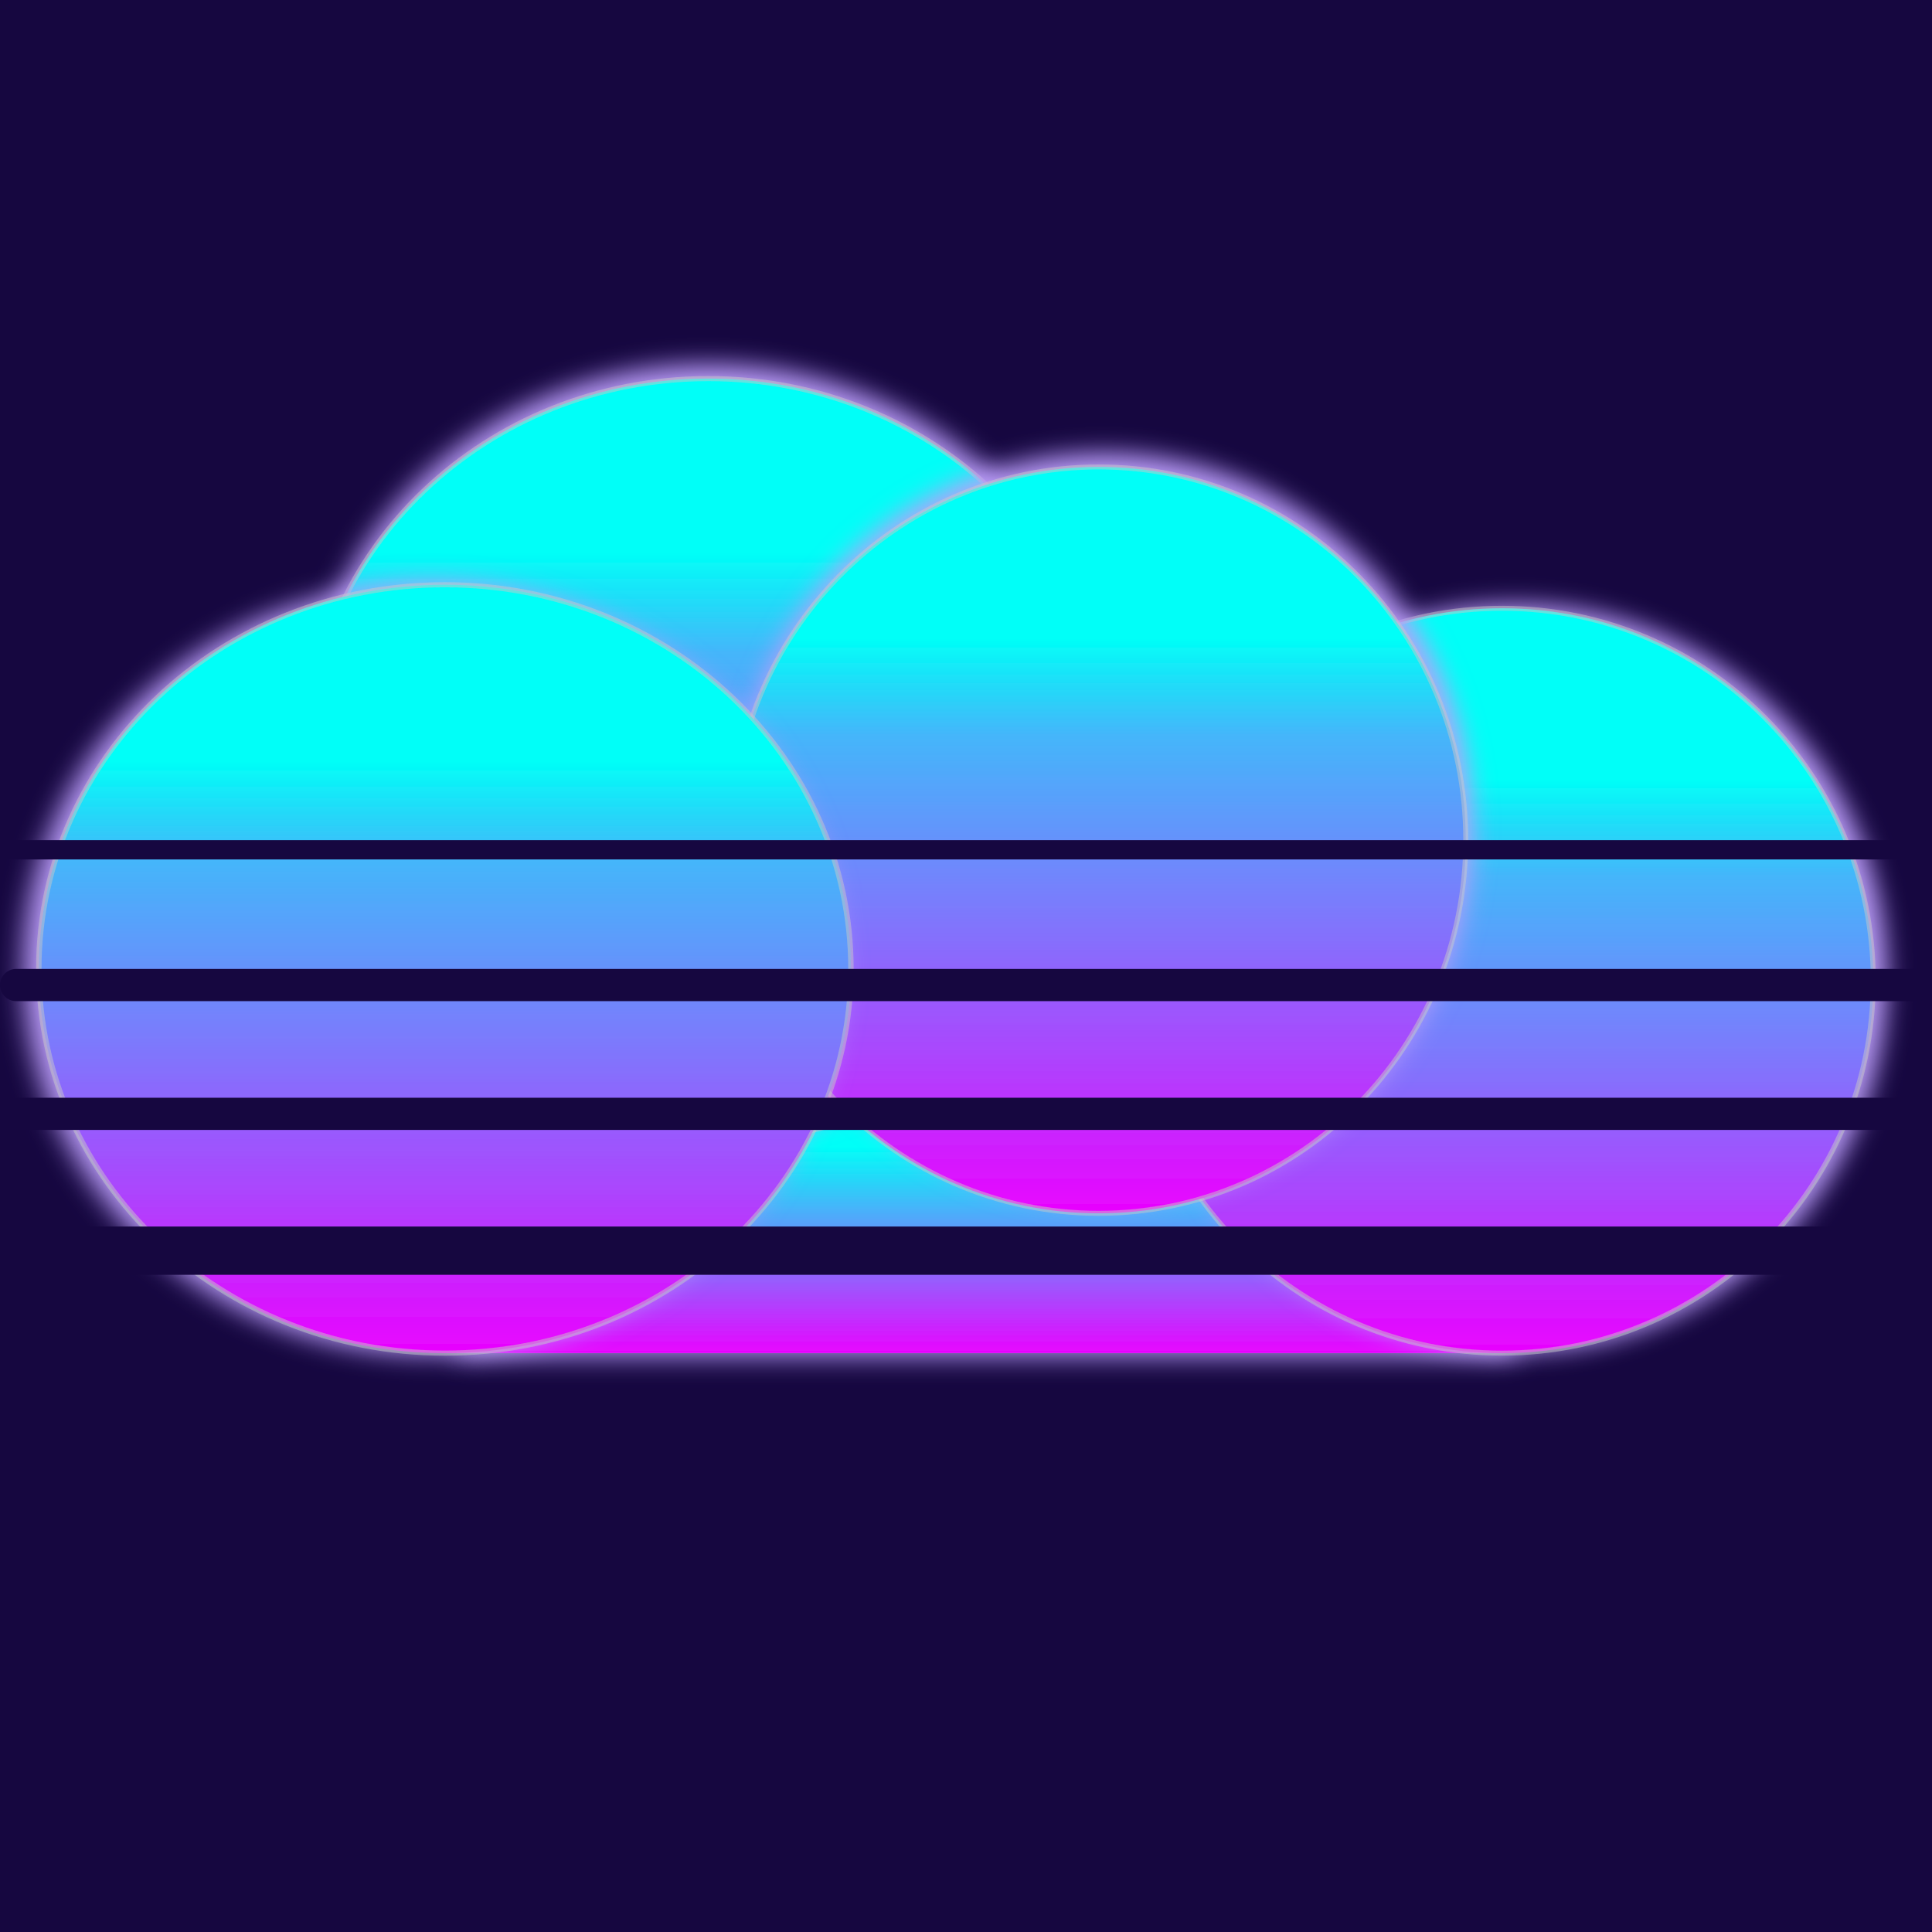
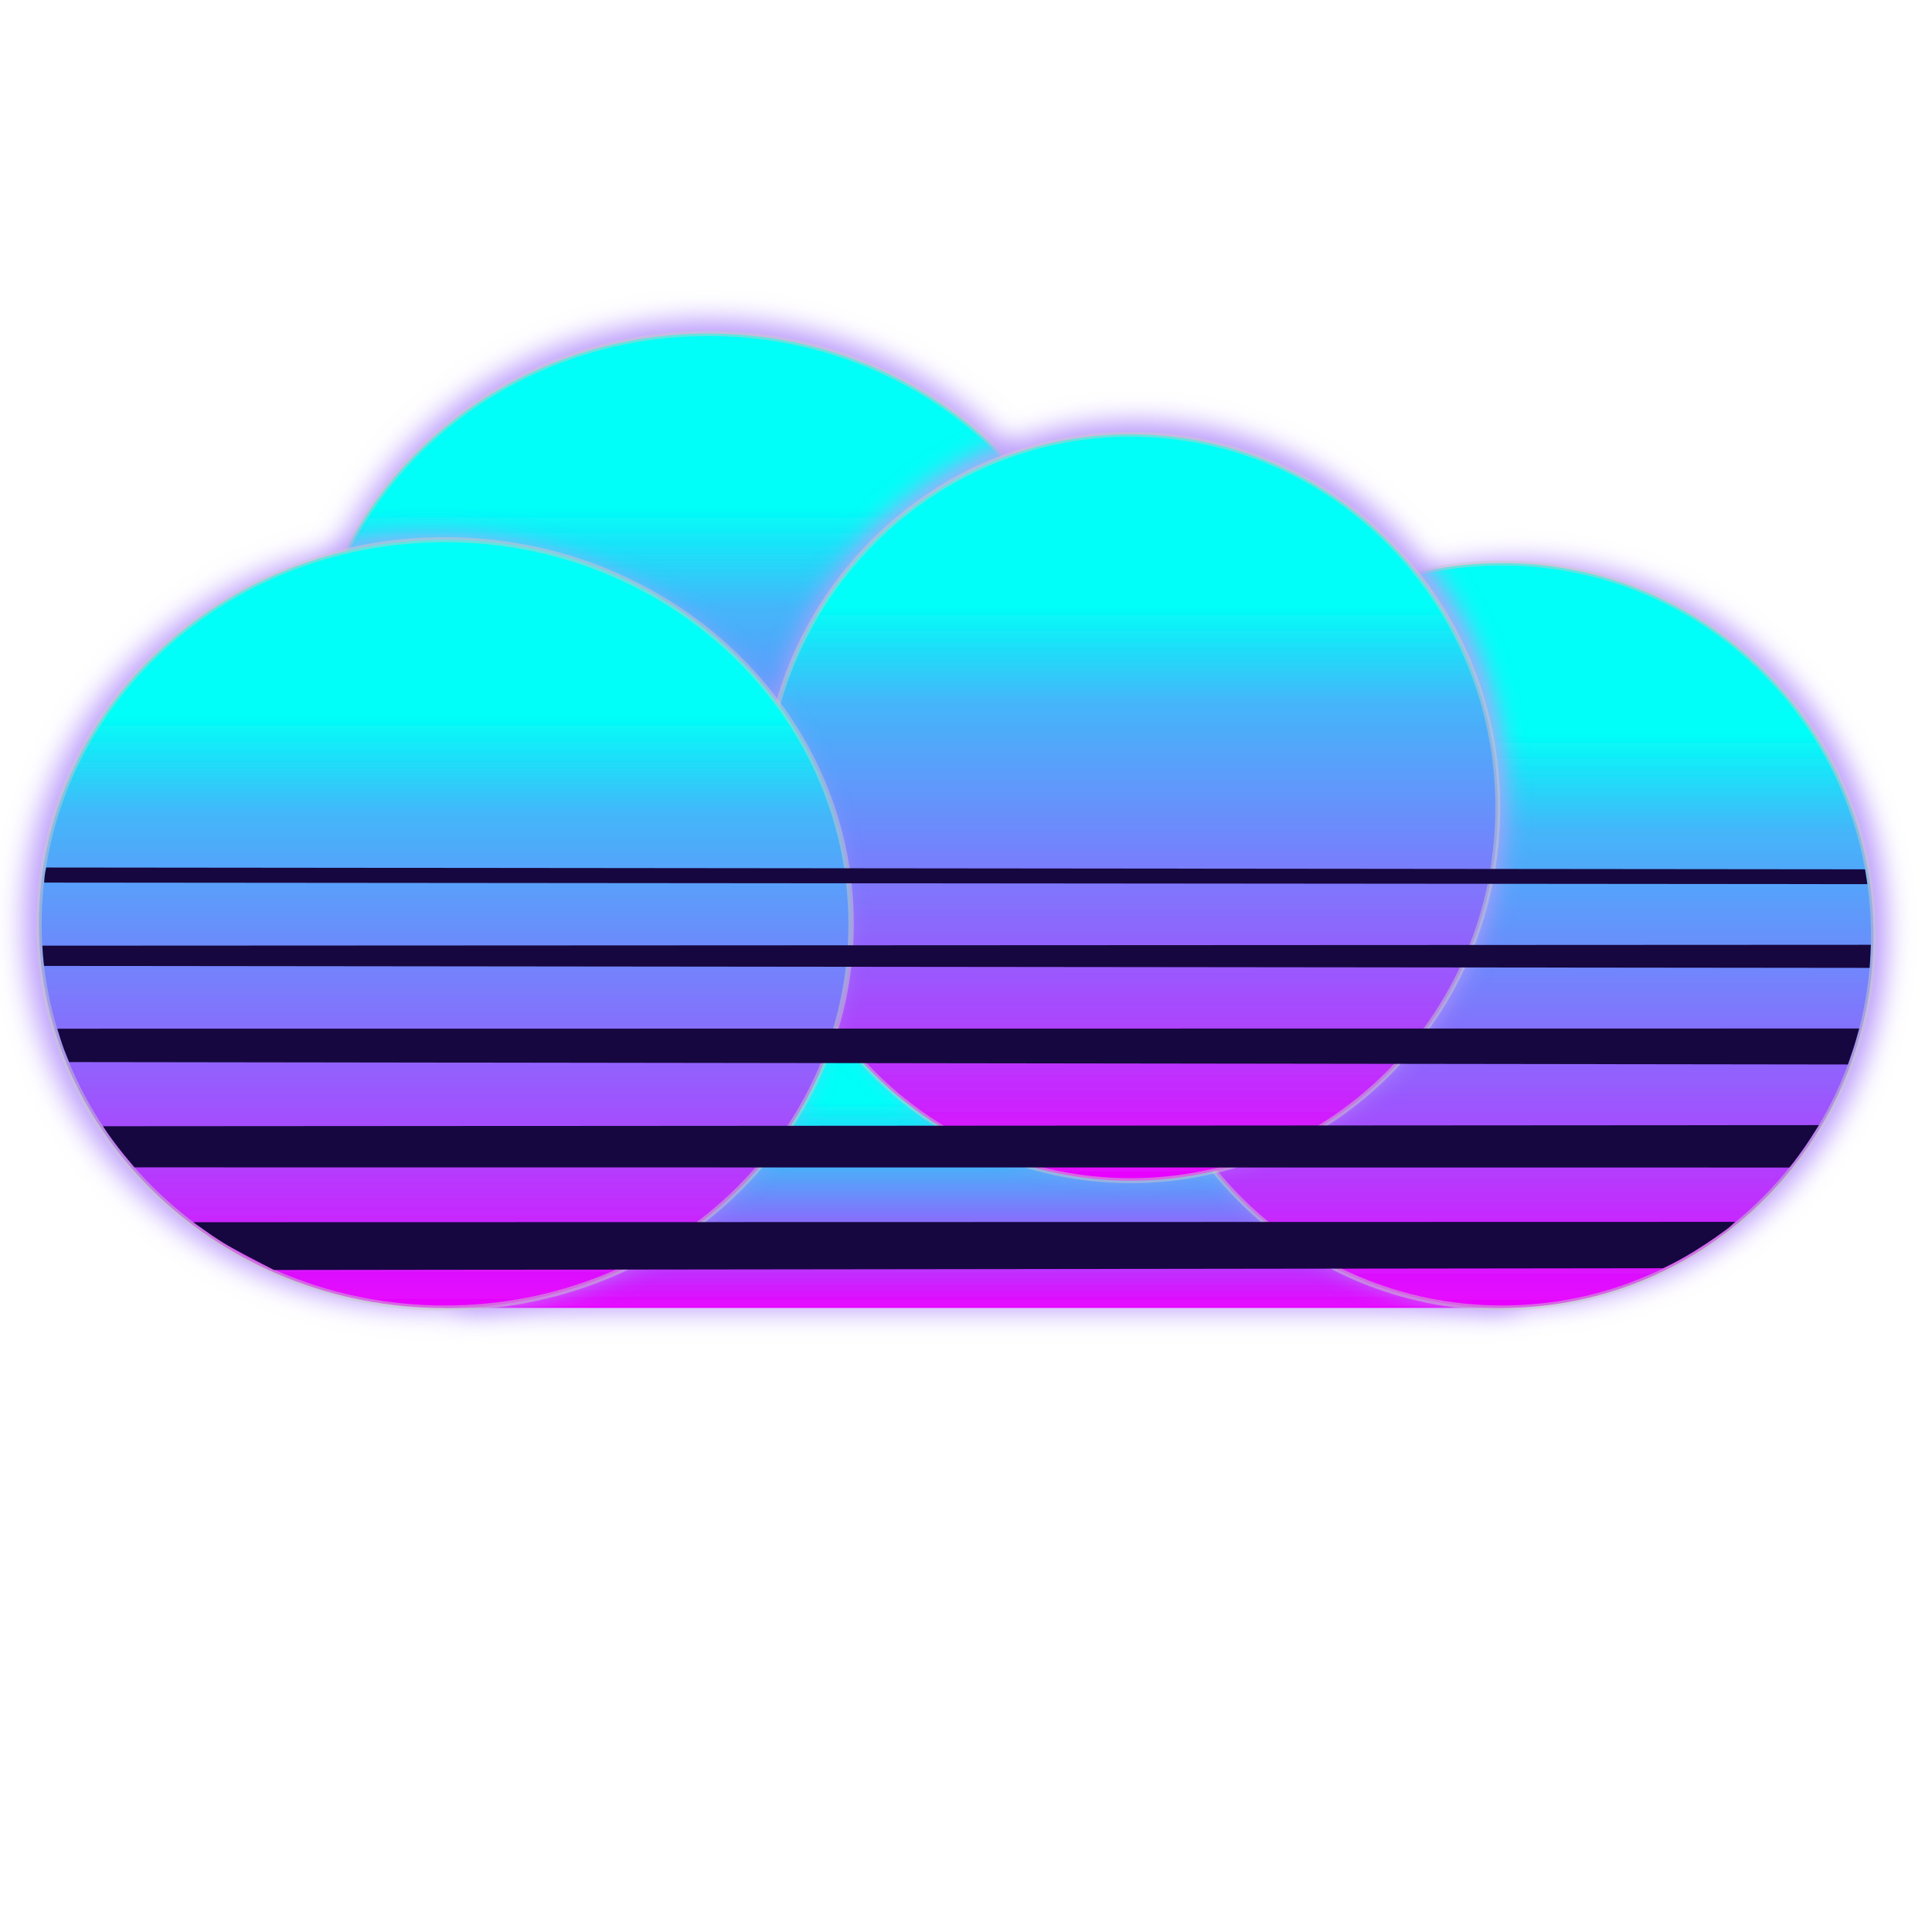
- <svg xmlns="http://www.w3.org/2000/svg" id="e81EOIALnh91" viewBox="0 0 300 300" shape-rendering="geometricPrecision" text-rendering="geometricPrecision">
+ <svg xmlns="http://www.w3.org/2000/svg" id="e9WcMus8XmJ1" viewBox="0 0 300 300" shape-rendering="geometricPrecision" text-rendering="geometricPrecision">
  <defs>
-     <filter id="e81EOIALnh93-filter" x="-150%" width="400%" y="-150%" height="400%">
-       <feGaussianBlur id="e81EOIALnh93-filter-drop-shadow-0-blur" in="SourceAlpha" stdDeviation="5,5" />
-       <feOffset id="e81EOIALnh93-filter-drop-shadow-0-offset" dx="5" dy="1" result="tmp" />
-       <feFlood id="e81EOIALnh93-filter-drop-shadow-0-flood" flood-color="#bb9dfb" />
-       <feComposite id="e81EOIALnh93-filter-drop-shadow-0-composite" operator="in" in2="tmp" />
-       <feMerge id="e81EOIALnh93-filter-drop-shadow-0-merge" result="result">
-         <feMergeNode id="e81EOIALnh93-filter-drop-shadow-0-merge-node-1" />
-         <feMergeNode id="e81EOIALnh93-filter-drop-shadow-0-merge-node-2" in="SourceGraphic" />
+     <filter id="e9WcMus8XmJ2-filter" x="-150%" width="400%" y="-150%" height="400%">
+       <feGaussianBlur id="e9WcMus8XmJ2-filter-drop-shadow-0-blur" in="SourceAlpha" stdDeviation="5,5" />
+       <feOffset id="e9WcMus8XmJ2-filter-drop-shadow-0-offset" dx="0" dy="-5" result="tmp" />
+       <feFlood id="e9WcMus8XmJ2-filter-drop-shadow-0-flood" flood-color="#bb9dfb" />
+       <feComposite id="e9WcMus8XmJ2-filter-drop-shadow-0-composite" operator="in" in2="tmp" />
+       <feMerge id="e9WcMus8XmJ2-filter-drop-shadow-0-merge" result="result">
+         <feMergeNode id="e9WcMus8XmJ2-filter-drop-shadow-0-merge-node-1" />
+         <feMergeNode id="e9WcMus8XmJ2-filter-drop-shadow-0-merge-node-2" in="SourceGraphic" />
      </feMerge>
    </filter>
-     <linearGradient id="e81EOIALnh93-fill" x1="0.5" y1="0.5" x2="0.5" y2="1" spreadMethod="pad" gradientUnits="objectBoundingBox" gradientTransform="translate(0 0)">
-       <stop id="e81EOIALnh93-fill-0" offset="0%" stop-color="#00fff8" />
-       <stop id="e81EOIALnh93-fill-1" offset="35%" stop-color="#52a7fa" />
-       <stop id="e81EOIALnh93-fill-2" offset="68%" stop-color="#9f54fd" />
-       <stop id="e81EOIALnh93-fill-3" offset="100%" stop-color="#e903ff" />
+     <linearGradient id="e9WcMus8XmJ2-fill" x1="0.5" y1="0.229" x2="0.5" y2="1" spreadMethod="pad" gradientUnits="objectBoundingBox" gradientTransform="translate(0 0)">
+       <stop id="e9WcMus8XmJ2-fill-0" offset="0%" stop-color="#00fff8" />
+       <stop id="e9WcMus8XmJ2-fill-1" offset="16.81%" stop-color="#44b6fa" />
+       <stop id="e9WcMus8XmJ2-fill-2" offset="45.252%" stop-color="#787efc" />
+       <stop id="e9WcMus8XmJ2-fill-3" offset="71.918%" stop-color="#aa47fd" />
+       <stop id="e9WcMus8XmJ2-fill-4" offset="100%" stop-color="#e903ff" />
    </linearGradient>
-     <filter id="e81EOIALnh94-filter" x="-150%" width="400%" y="-150%" height="400%">
-       <feGaussianBlur id="e81EOIALnh94-filter-drop-shadow-0-blur" in="SourceAlpha" stdDeviation="5,5" />
-       <feOffset id="e81EOIALnh94-filter-drop-shadow-0-offset" dx="5" dy="-1" result="tmp" />
-       <feFlood id="e81EOIALnh94-filter-drop-shadow-0-flood" flood-color="#bb9dfb" />
-       <feComposite id="e81EOIALnh94-filter-drop-shadow-0-composite" operator="in" in2="tmp" />
-       <feMerge id="e81EOIALnh94-filter-drop-shadow-0-merge" result="result">
-         <feMergeNode id="e81EOIALnh94-filter-drop-shadow-0-merge-node-1" />
-         <feMergeNode id="e81EOIALnh94-filter-drop-shadow-0-merge-node-2" in="SourceGraphic" />
+     <filter id="e9WcMus8XmJ3-filter" x="-150%" width="400%" y="-150%" height="400%">
+       <feGaussianBlur id="e9WcMus8XmJ3-filter-drop-shadow-0-blur" in="SourceAlpha" stdDeviation="5,5" />
+       <feOffset id="e9WcMus8XmJ3-filter-drop-shadow-0-offset" dx="5" dy="1" result="tmp" />
+       <feFlood id="e9WcMus8XmJ3-filter-drop-shadow-0-flood" flood-color="#bb9dfb" />
+       <feComposite id="e9WcMus8XmJ3-filter-drop-shadow-0-composite" operator="in" in2="tmp" />
+       <feMerge id="e9WcMus8XmJ3-filter-drop-shadow-0-merge" result="result">
+         <feMergeNode id="e9WcMus8XmJ3-filter-drop-shadow-0-merge-node-1" />
+         <feMergeNode id="e9WcMus8XmJ3-filter-drop-shadow-0-merge-node-2" in="SourceGraphic" />
      </feMerge>
    </filter>
-     <linearGradient id="e81EOIALnh94-fill" x1="0.5" y1="0.229" x2="0.5" y2="1" spreadMethod="pad" gradientUnits="objectBoundingBox" gradientTransform="translate(0 0)">
-       <stop id="e81EOIALnh94-fill-0" offset="0%" stop-color="#00fff8" />
-       <stop id="e81EOIALnh94-fill-1" offset="16.81%" stop-color="#44b6fa" />
-       <stop id="e81EOIALnh94-fill-2" offset="45.252%" stop-color="#787efc" />
-       <stop id="e81EOIALnh94-fill-3" offset="71.918%" stop-color="#aa47fd" />
-       <stop id="e81EOIALnh94-fill-4" offset="100%" stop-color="#e903ff" />
+     <linearGradient id="e9WcMus8XmJ3-fill" x1="0.5" y1="0.5" x2="0.5" y2="1" spreadMethod="pad" gradientUnits="objectBoundingBox" gradientTransform="translate(0 0)">
+       <stop id="e9WcMus8XmJ3-fill-0" offset="0%" stop-color="#00fff8" />
+       <stop id="e9WcMus8XmJ3-fill-1" offset="35%" stop-color="#52a7fa" />
+       <stop id="e9WcMus8XmJ3-fill-2" offset="68%" stop-color="#9f54fd" />
+       <stop id="e9WcMus8XmJ3-fill-3" offset="100%" stop-color="#e903ff" />
    </linearGradient>
-     <filter id="e81EOIALnh95-filter" x="-150%" width="400%" y="-150%" height="400%">
-       <feGaussianBlur id="e81EOIALnh95-filter-drop-shadow-0-blur" in="SourceAlpha" stdDeviation="5,5" />
-       <feOffset id="e81EOIALnh95-filter-drop-shadow-0-offset" dx="0" dy="-5" result="tmp" />
-       <feFlood id="e81EOIALnh95-filter-drop-shadow-0-flood" flood-color="#bb9dfb" />
-       <feComposite id="e81EOIALnh95-filter-drop-shadow-0-composite" operator="in" in2="tmp" />
-       <feMerge id="e81EOIALnh95-filter-drop-shadow-0-merge" result="result">
-         <feMergeNode id="e81EOIALnh95-filter-drop-shadow-0-merge-node-1" />
-         <feMergeNode id="e81EOIALnh95-filter-drop-shadow-0-merge-node-2" in="SourceGraphic" />
+     <filter id="e9WcMus8XmJ4-filter" x="-150%" width="400%" y="-150%" height="400%">
+       <feGaussianBlur id="e9WcMus8XmJ4-filter-drop-shadow-0-blur" in="SourceAlpha" stdDeviation="5,5" />
+       <feOffset id="e9WcMus8XmJ4-filter-drop-shadow-0-offset" dx="5" dy="-1" result="tmp" />
+       <feFlood id="e9WcMus8XmJ4-filter-drop-shadow-0-flood" flood-color="#bb9dfb" />
+       <feComposite id="e9WcMus8XmJ4-filter-drop-shadow-0-composite" operator="in" in2="tmp" />
+       <feMerge id="e9WcMus8XmJ4-filter-drop-shadow-0-merge" result="result">
+         <feMergeNode id="e9WcMus8XmJ4-filter-drop-shadow-0-merge-node-1" />
+         <feMergeNode id="e9WcMus8XmJ4-filter-drop-shadow-0-merge-node-2" in="SourceGraphic" />
      </feMerge>
    </filter>
-     <linearGradient id="e81EOIALnh95-fill" x1="0.5" y1="0.229" x2="0.5" y2="1" spreadMethod="pad" gradientUnits="objectBoundingBox" gradientTransform="translate(0 0)">
-       <stop id="e81EOIALnh95-fill-0" offset="0%" stop-color="#00fff8" />
-       <stop id="e81EOIALnh95-fill-1" offset="16.81%" stop-color="#44b6fa" />
-       <stop id="e81EOIALnh95-fill-2" offset="45.252%" stop-color="#787efc" />
-       <stop id="e81EOIALnh95-fill-3" offset="71.918%" stop-color="#aa47fd" />
-       <stop id="e81EOIALnh95-fill-4" offset="100%" stop-color="#e903ff" />
+     <linearGradient id="e9WcMus8XmJ4-fill" x1="0.5" y1="0.229" x2="0.5" y2="1" spreadMethod="pad" gradientUnits="objectBoundingBox" gradientTransform="translate(0 0)">
+       <stop id="e9WcMus8XmJ4-fill-0" offset="0%" stop-color="#00fff8" />
+       <stop id="e9WcMus8XmJ4-fill-1" offset="16.81%" stop-color="#44b6fa" />
+       <stop id="e9WcMus8XmJ4-fill-2" offset="45.252%" stop-color="#787efc" />
+       <stop id="e9WcMus8XmJ4-fill-3" offset="71.918%" stop-color="#aa47fd" />
+       <stop id="e9WcMus8XmJ4-fill-4" offset="100%" stop-color="#e903ff" />
    </linearGradient>
-     <filter id="e81EOIALnh96-filter" x="-150%" width="400%" y="-150%" height="400%">
-       <feGaussianBlur id="e81EOIALnh96-filter-drop-shadow-0-blur" in="SourceAlpha" stdDeviation="5,5" />
-       <feOffset id="e81EOIALnh96-filter-drop-shadow-0-offset" dx="2" dy="-5" result="tmp" />
-       <feFlood id="e81EOIALnh96-filter-drop-shadow-0-flood" flood-color="#bb9dfb" />
-       <feComposite id="e81EOIALnh96-filter-drop-shadow-0-composite" operator="in" in2="tmp" />
-       <feMerge id="e81EOIALnh96-filter-drop-shadow-0-merge" result="result">
-         <feMergeNode id="e81EOIALnh96-filter-drop-shadow-0-merge-node-1" />
-         <feMergeNode id="e81EOIALnh96-filter-drop-shadow-0-merge-node-2" in="SourceGraphic" />
+     <filter id="e9WcMus8XmJ5-filter" x="-150%" width="400%" y="-150%" height="400%">
+       <feGaussianBlur id="e9WcMus8XmJ5-filter-drop-shadow-0-blur" in="SourceAlpha" stdDeviation="5,5" />
+       <feOffset id="e9WcMus8XmJ5-filter-drop-shadow-0-offset" dx="2" dy="-5" result="tmp" />
+       <feFlood id="e9WcMus8XmJ5-filter-drop-shadow-0-flood" flood-color="#bb9dfb" />
+       <feComposite id="e9WcMus8XmJ5-filter-drop-shadow-0-composite" operator="in" in2="tmp" />
+       <feMerge id="e9WcMus8XmJ5-filter-drop-shadow-0-merge" result="result">
+         <feMergeNode id="e9WcMus8XmJ5-filter-drop-shadow-0-merge-node-1" />
+         <feMergeNode id="e9WcMus8XmJ5-filter-drop-shadow-0-merge-node-2" in="SourceGraphic" />
      </feMerge>
    </filter>
-     <linearGradient id="e81EOIALnh96-fill" x1="0.5" y1="0.229" x2="0.5" y2="1" spreadMethod="pad" gradientUnits="objectBoundingBox" gradientTransform="translate(0 0)">
-       <stop id="e81EOIALnh96-fill-0" offset="0%" stop-color="#00fff8" />
-       <stop id="e81EOIALnh96-fill-1" offset="16.81%" stop-color="#44b6fa" />
-       <stop id="e81EOIALnh96-fill-2" offset="45.252%" stop-color="#787efc" />
-       <stop id="e81EOIALnh96-fill-3" offset="71.918%" stop-color="#aa47fd" />
-       <stop id="e81EOIALnh96-fill-4" offset="100%" stop-color="#e903ff" />
+     <linearGradient id="e9WcMus8XmJ5-fill" x1="0.5" y1="0.229" x2="0.5" y2="1" spreadMethod="pad" gradientUnits="objectBoundingBox" gradientTransform="translate(0 0)">
+       <stop id="e9WcMus8XmJ5-fill-0" offset="0%" stop-color="#00fff8" />
+       <stop id="e9WcMus8XmJ5-fill-1" offset="16.81%" stop-color="#44b6fa" />
+       <stop id="e9WcMus8XmJ5-fill-2" offset="45.252%" stop-color="#787efc" />
+       <stop id="e9WcMus8XmJ5-fill-3" offset="71.918%" stop-color="#aa47fd" />
+       <stop id="e9WcMus8XmJ5-fill-4" offset="100%" stop-color="#e903ff" />
    </linearGradient>
-     <filter id="e81EOIALnh97-filter" x="-150%" width="400%" y="-150%" height="400%">
-       <feGaussianBlur id="e81EOIALnh97-filter-drop-shadow-0-blur" in="SourceAlpha" stdDeviation="5,5" />
-       <feOffset id="e81EOIALnh97-filter-drop-shadow-0-offset" dx="-5" dy="0" result="tmp" />
-       <feFlood id="e81EOIALnh97-filter-drop-shadow-0-flood" flood-color="#bb9dfb" />
-       <feComposite id="e81EOIALnh97-filter-drop-shadow-0-composite" operator="in" in2="tmp" />
-       <feMerge id="e81EOIALnh97-filter-drop-shadow-0-merge" result="result">
-         <feMergeNode id="e81EOIALnh97-filter-drop-shadow-0-merge-node-1" />
-         <feMergeNode id="e81EOIALnh97-filter-drop-shadow-0-merge-node-2" in="SourceGraphic" />
+     <filter id="e9WcMus8XmJ6-filter" x="-150%" width="400%" y="-150%" height="400%">
+       <feGaussianBlur id="e9WcMus8XmJ6-filter-drop-shadow-0-blur" in="SourceAlpha" stdDeviation="5,5" />
+       <feOffset id="e9WcMus8XmJ6-filter-drop-shadow-0-offset" dx="-5" dy="0" result="tmp" />
+       <feFlood id="e9WcMus8XmJ6-filter-drop-shadow-0-flood" flood-color="#bb9dfb" />
+       <feComposite id="e9WcMus8XmJ6-filter-drop-shadow-0-composite" operator="in" in2="tmp" />
+       <feMerge id="e9WcMus8XmJ6-filter-drop-shadow-0-merge" result="result">
+         <feMergeNode id="e9WcMus8XmJ6-filter-drop-shadow-0-merge-node-1" />
+         <feMergeNode id="e9WcMus8XmJ6-filter-drop-shadow-0-merge-node-2" in="SourceGraphic" />
      </feMerge>
    </filter>
-     <linearGradient id="e81EOIALnh97-fill" x1="0.5" y1="0.229" x2="0.5" y2="1" spreadMethod="pad" gradientUnits="objectBoundingBox" gradientTransform="translate(0 0)">
-       <stop id="e81EOIALnh97-fill-0" offset="0%" stop-color="#00fff8" />
-       <stop id="e81EOIALnh97-fill-1" offset="16.81%" stop-color="#44b6fa" />
-       <stop id="e81EOIALnh97-fill-2" offset="45.252%" stop-color="#787efc" />
-       <stop id="e81EOIALnh97-fill-3" offset="71.918%" stop-color="#aa47fd" />
-       <stop id="e81EOIALnh97-fill-4" offset="100%" stop-color="#e903ff" />
+     <linearGradient id="e9WcMus8XmJ6-fill" x1="0.5" y1="0.229" x2="0.5" y2="1" spreadMethod="pad" gradientUnits="objectBoundingBox" gradientTransform="translate(0 0)">
+       <stop id="e9WcMus8XmJ6-fill-0" offset="0%" stop-color="#00fff8" />
+       <stop id="e9WcMus8XmJ6-fill-1" offset="16.81%" stop-color="#44b6fa" />
+       <stop id="e9WcMus8XmJ6-fill-2" offset="45.252%" stop-color="#787efc" />
+       <stop id="e9WcMus8XmJ6-fill-3" offset="71.918%" stop-color="#aa47fd" />
+       <stop id="e9WcMus8XmJ6-fill-4" offset="100%" stop-color="#e903ff" />
    </linearGradient>
  </defs>
-   <rect width="300.001" height="300" rx="0" ry="0" fill="#160740" stroke-width="0" />
-   <path d="M-189.54,0.382C-189.54,-82.461,-82.843,-150,0,-150s200.938,67.539,200.938,150.382" transform="matrix(.420359 0 0 0.427263 148.7541 209.9502)" filter="url(#e81EOIALnh93-filter)" fill="url(#e81EOIALnh93-fill)" stroke="#c8c8c8" stroke-width="2" stroke-opacity="0.5" />
-   <ellipse rx="150" ry="150" transform="matrix(.384396 0 0 0.38553 233.2203 152.2838)" filter="url(#e81EOIALnh94-filter)" fill="url(#e81EOIALnh94-fill)" stroke="#c8c8c8" stroke-width="2" stroke-opacity="0.5" />
-   <ellipse rx="150" ry="150" transform="matrix(.415965 0 0 0.395789 109.9909 118.1572)" filter="url(#e81EOIALnh95-filter)" fill="url(#e81EOIALnh95-fill)" stroke="#c8c8c8" stroke-width="2" stroke-opacity="0.5" />
-   <ellipse rx="150" ry="150" transform="matrix(.379951 0 0 0.386325 170.6057 130.4558)" filter="url(#e81EOIALnh96-filter)" fill="url(#e81EOIALnh96-fill)" stroke="#c8c8c8" stroke-width="2" stroke-opacity="0.5" />
-   <ellipse rx="150" ry="150" transform="matrix(.420359 0 0 0.397717 69.0793 150.4558)" filter="url(#e81EOIALnh97-filter)" fill="url(#e81EOIALnh97-fill)" stroke="#c8c8c8" stroke-width="2" stroke-opacity="0.5" />
-   <rect width="300.001" height="5" rx="2.5" ry="2.5" transform="translate(-.0006 150.4558)" fill="#160740" />
-   <rect width="295" height="3" rx="1.5" ry="1.5" transform="matrix(1.017035 0 0 1-.024805 130.4558)" fill="#160740" stroke-linecap="round" />
-   <rect width="300.001" height="5" rx="2.5" ry="2.5" transform="matrix(1.000165 0 0 1-.02475 170.4558)" fill="#160740" stroke-linecap="round" />
-   <rect width="300.001" height="7.5" rx="3.75" ry="3.75" transform="matrix(1.000004 0 0 1 0 190.4558)" fill="#160740" stroke-linecap="round" />
+   <ellipse rx="150" ry="150" transform="matrix(.415965 0 0 0.395789 110.0157 111.1592)" filter="url(#e9WcMus8XmJ2-filter)" fill="url(#e9WcMus8XmJ2-fill)" stroke="#c8c8c8" stroke-width="2" stroke-opacity="0.5" />
+   <path d="M-189.54,0.382C-189.54,-82.461,-82.843,-150,0,-150s200.938,67.539,200.938,150.382" transform="matrix(.420359 0 0 0.427263 148.7789 202.9521)" filter="url(#e9WcMus8XmJ3-filter)" fill="url(#e9WcMus8XmJ3-fill)" stroke="#c8c8c8" stroke-width="2" stroke-opacity="0.5" />
+   <ellipse rx="150" ry="150" transform="matrix(.384396 0 0 0.38553 233.2451 145.2658)" filter="url(#e9WcMus8XmJ4-filter)" fill="url(#e9WcMus8XmJ4-fill)" stroke="#c8c8c8" stroke-width="2" stroke-opacity="0.5" />
+   <ellipse rx="150" ry="150" transform="matrix(.379951 0 0 0.386325 175.5857 125.3885)" filter="url(#e9WcMus8XmJ5-filter)" fill="url(#e9WcMus8XmJ5-fill)" stroke="#c8c8c8" stroke-width="2" stroke-opacity="0.5" />
+   <ellipse rx="150" ry="150" transform="matrix(.420359 0 0 0.397717 69.1041 143.4577)" filter="url(#e9WcMus8XmJ6-filter)" fill="url(#e9WcMus8XmJ6-fill)" stroke="#c8c8c8" stroke-width="2" stroke-opacity="0.5" />
+   <g>
+     <path d="M23.91,185.754c-1.465-.846-3.143-1.925-4.727-2.992l281.179-.06c-.915.821-4.909,3.356-5.944,3.922-.645.444-3.745,2.203-6.587,3.443l-254.75.299c-1.463-.706-7.61-3.677-9.171-4.612Z" transform="matrix(.846258 0 0 0.90407 14.60173 24.82525)" fill="#160740" stroke="#160740" stroke-width="0.6" />
+     <path d="M25.835,185.319c-.374-.553-.984-1.331-1.534-2.233l260.996-.177c-.688,1.156-1.475,2.365-1.829,2.919s-1.706,2.508-2.302,3.226l-252.456-.027c-.51-.621-2.402-2.991-2.874-3.708Z" transform="matrix(1.016703 0 0 0.976397-8.159938-3.591587)" fill="#160740" stroke="#160740" stroke-width="0.6" />
+     <path d="M14.764,185.246c-.186-.531-.472-1.495-.688-2.233l274.413-.027c-.256,1.013-.585,2.09-.782,2.747-.256.76-.551,1.745-.767,2.374L15.688,187.725c-.295-.799-.748-1.884-.925-2.479Z" transform="matrix(1.016703 0 0 0.976397-5.005909-18.66786)" fill="#160740" stroke="#160740" stroke-width="0.6" />
+     <path d="M12.187,184.342c-.02-.368-.079-.859-.098-1.311l278.637-.14c-.039.758-.039,1.165-.066,1.571-.013.411-.052,1.019-.091,1.502l-278.263-.31c-.039-.41-.098-.944-.118-1.312Z" transform="matrix(1.016703 0 0 0.976397-5.395674-31.57428)" fill="#160740" stroke="#160740" stroke-width="0.6" />
+     <path d="M12.076,183.779c.039-.254.079-.643.138-.886l277.287.284c.039.286.098.574.138.819.059.328.098.66.138.942l-277.798-.246c.02-.318.079-.659.098-.913Z" transform="matrix(1.016703 0 0 0.976397-5.005908-43.57591)" fill="#160740" stroke="#160740" stroke-width="0.6" />
+   </g>
</svg>
